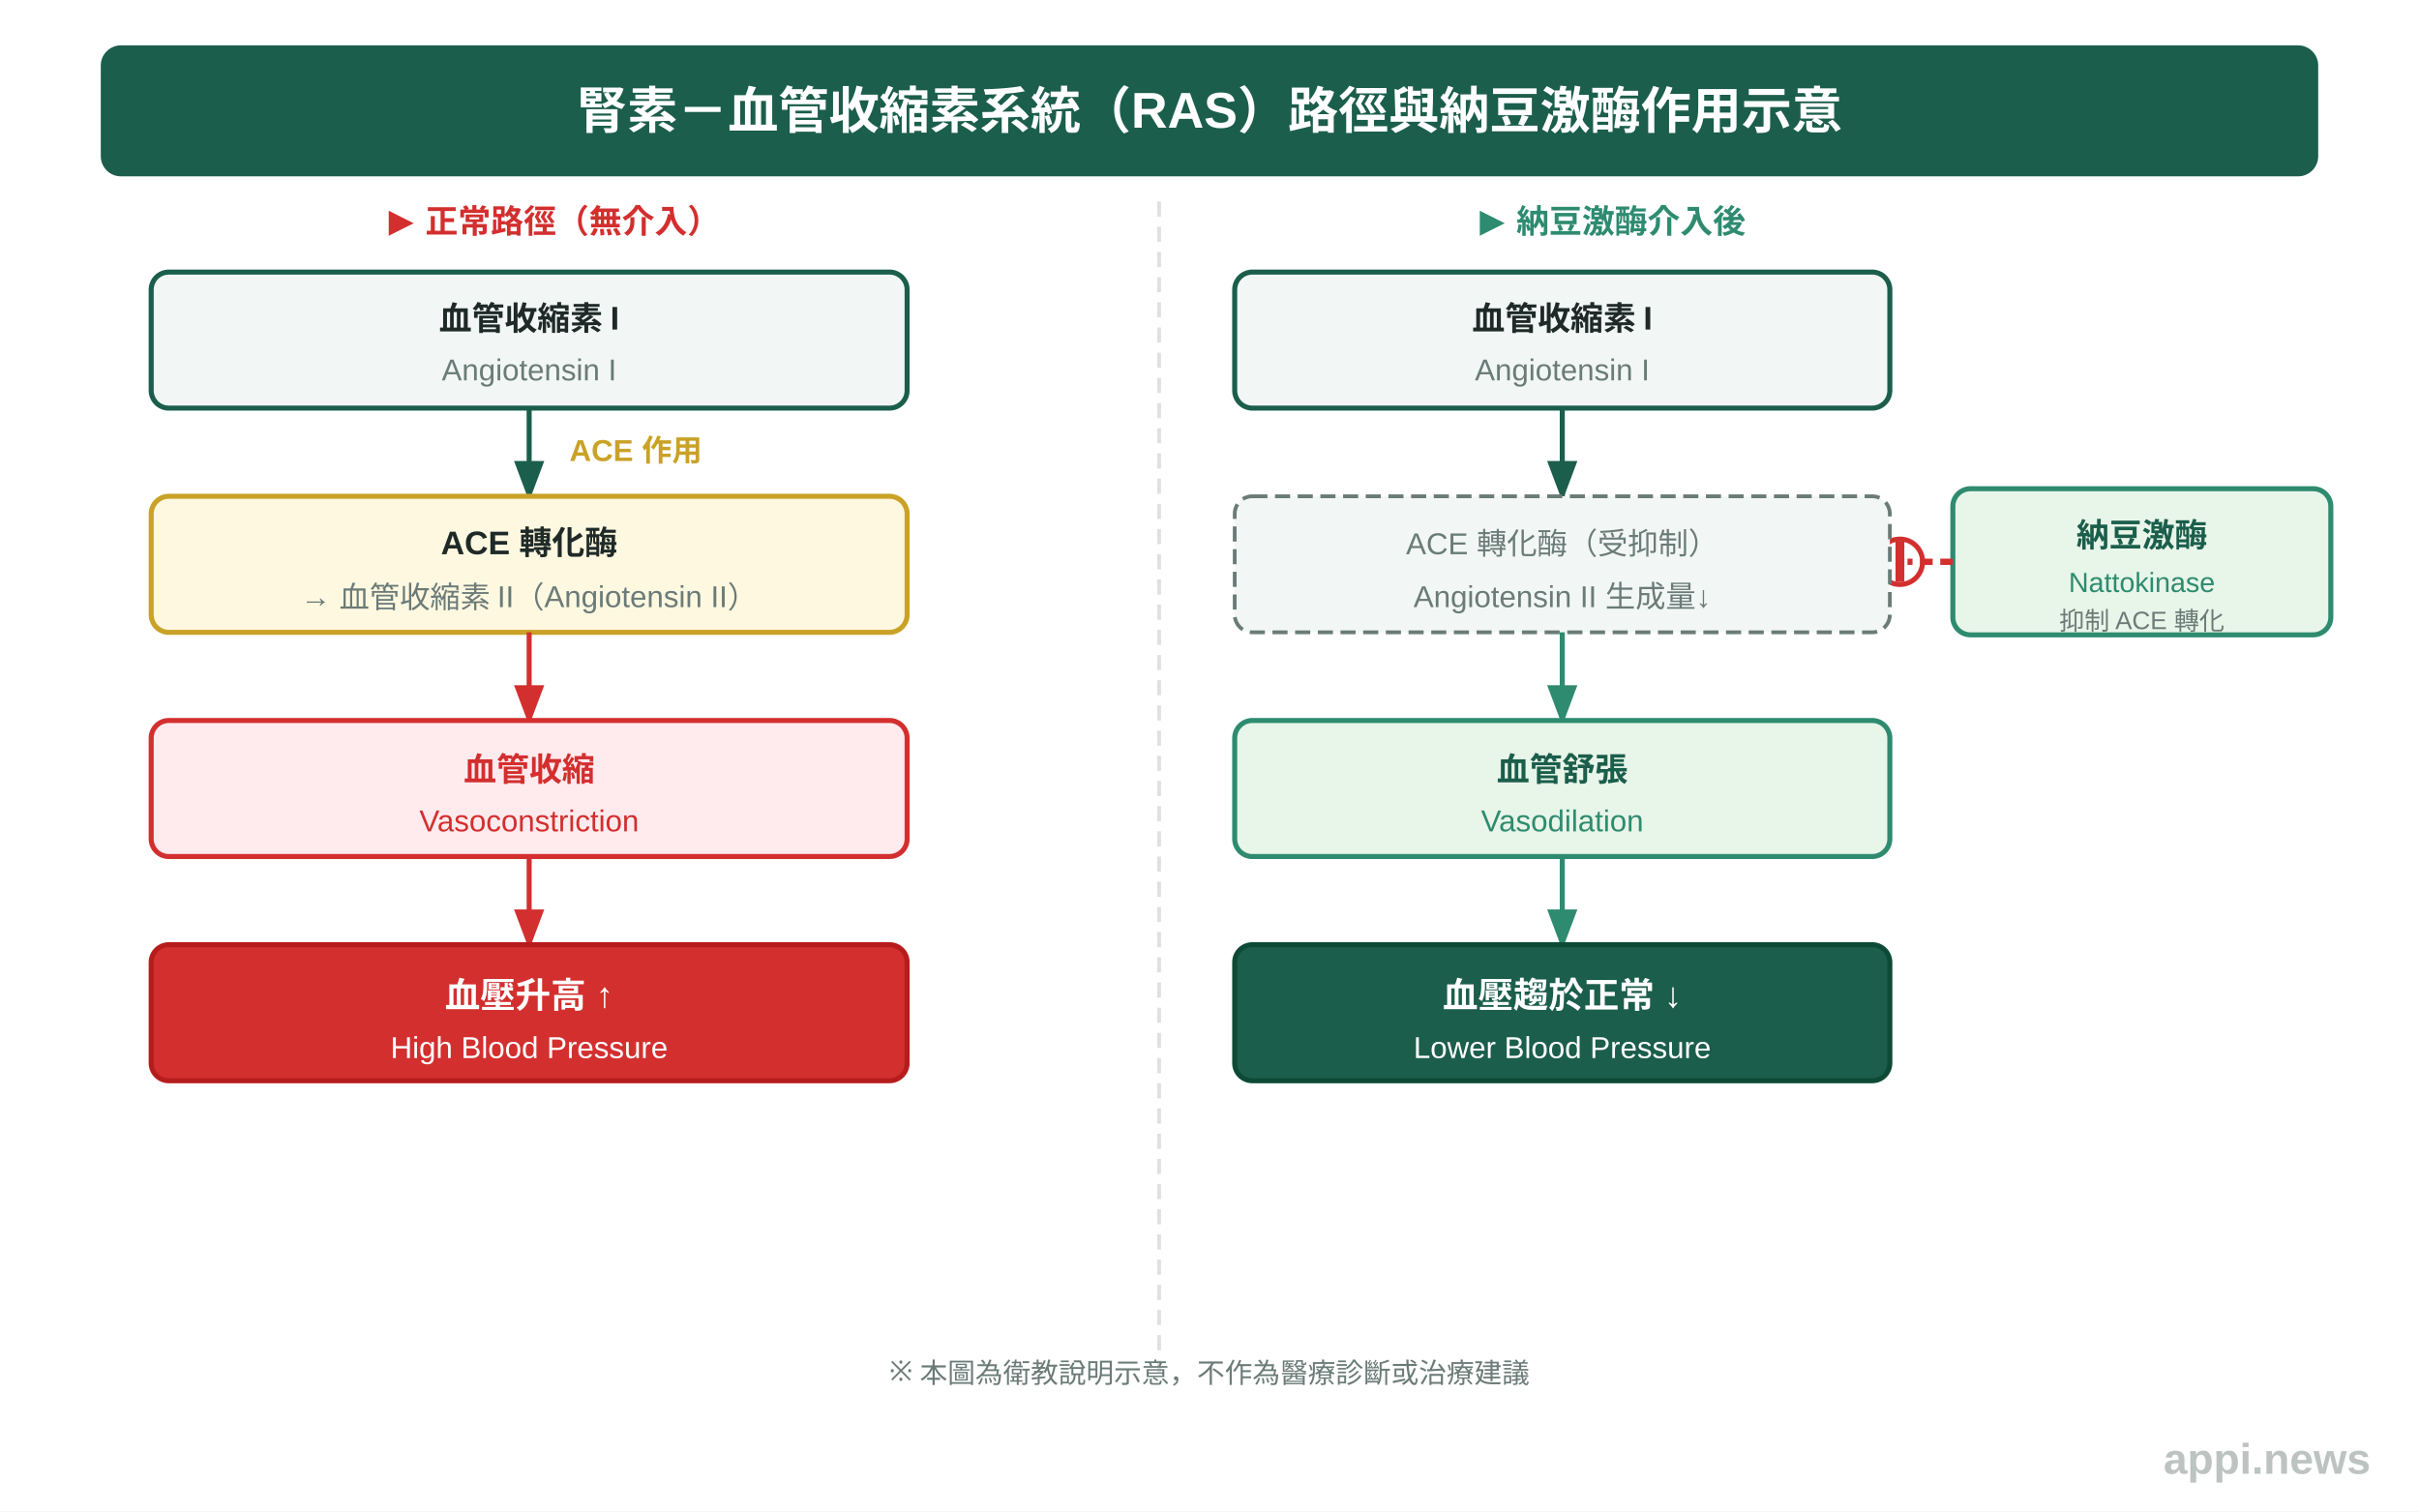
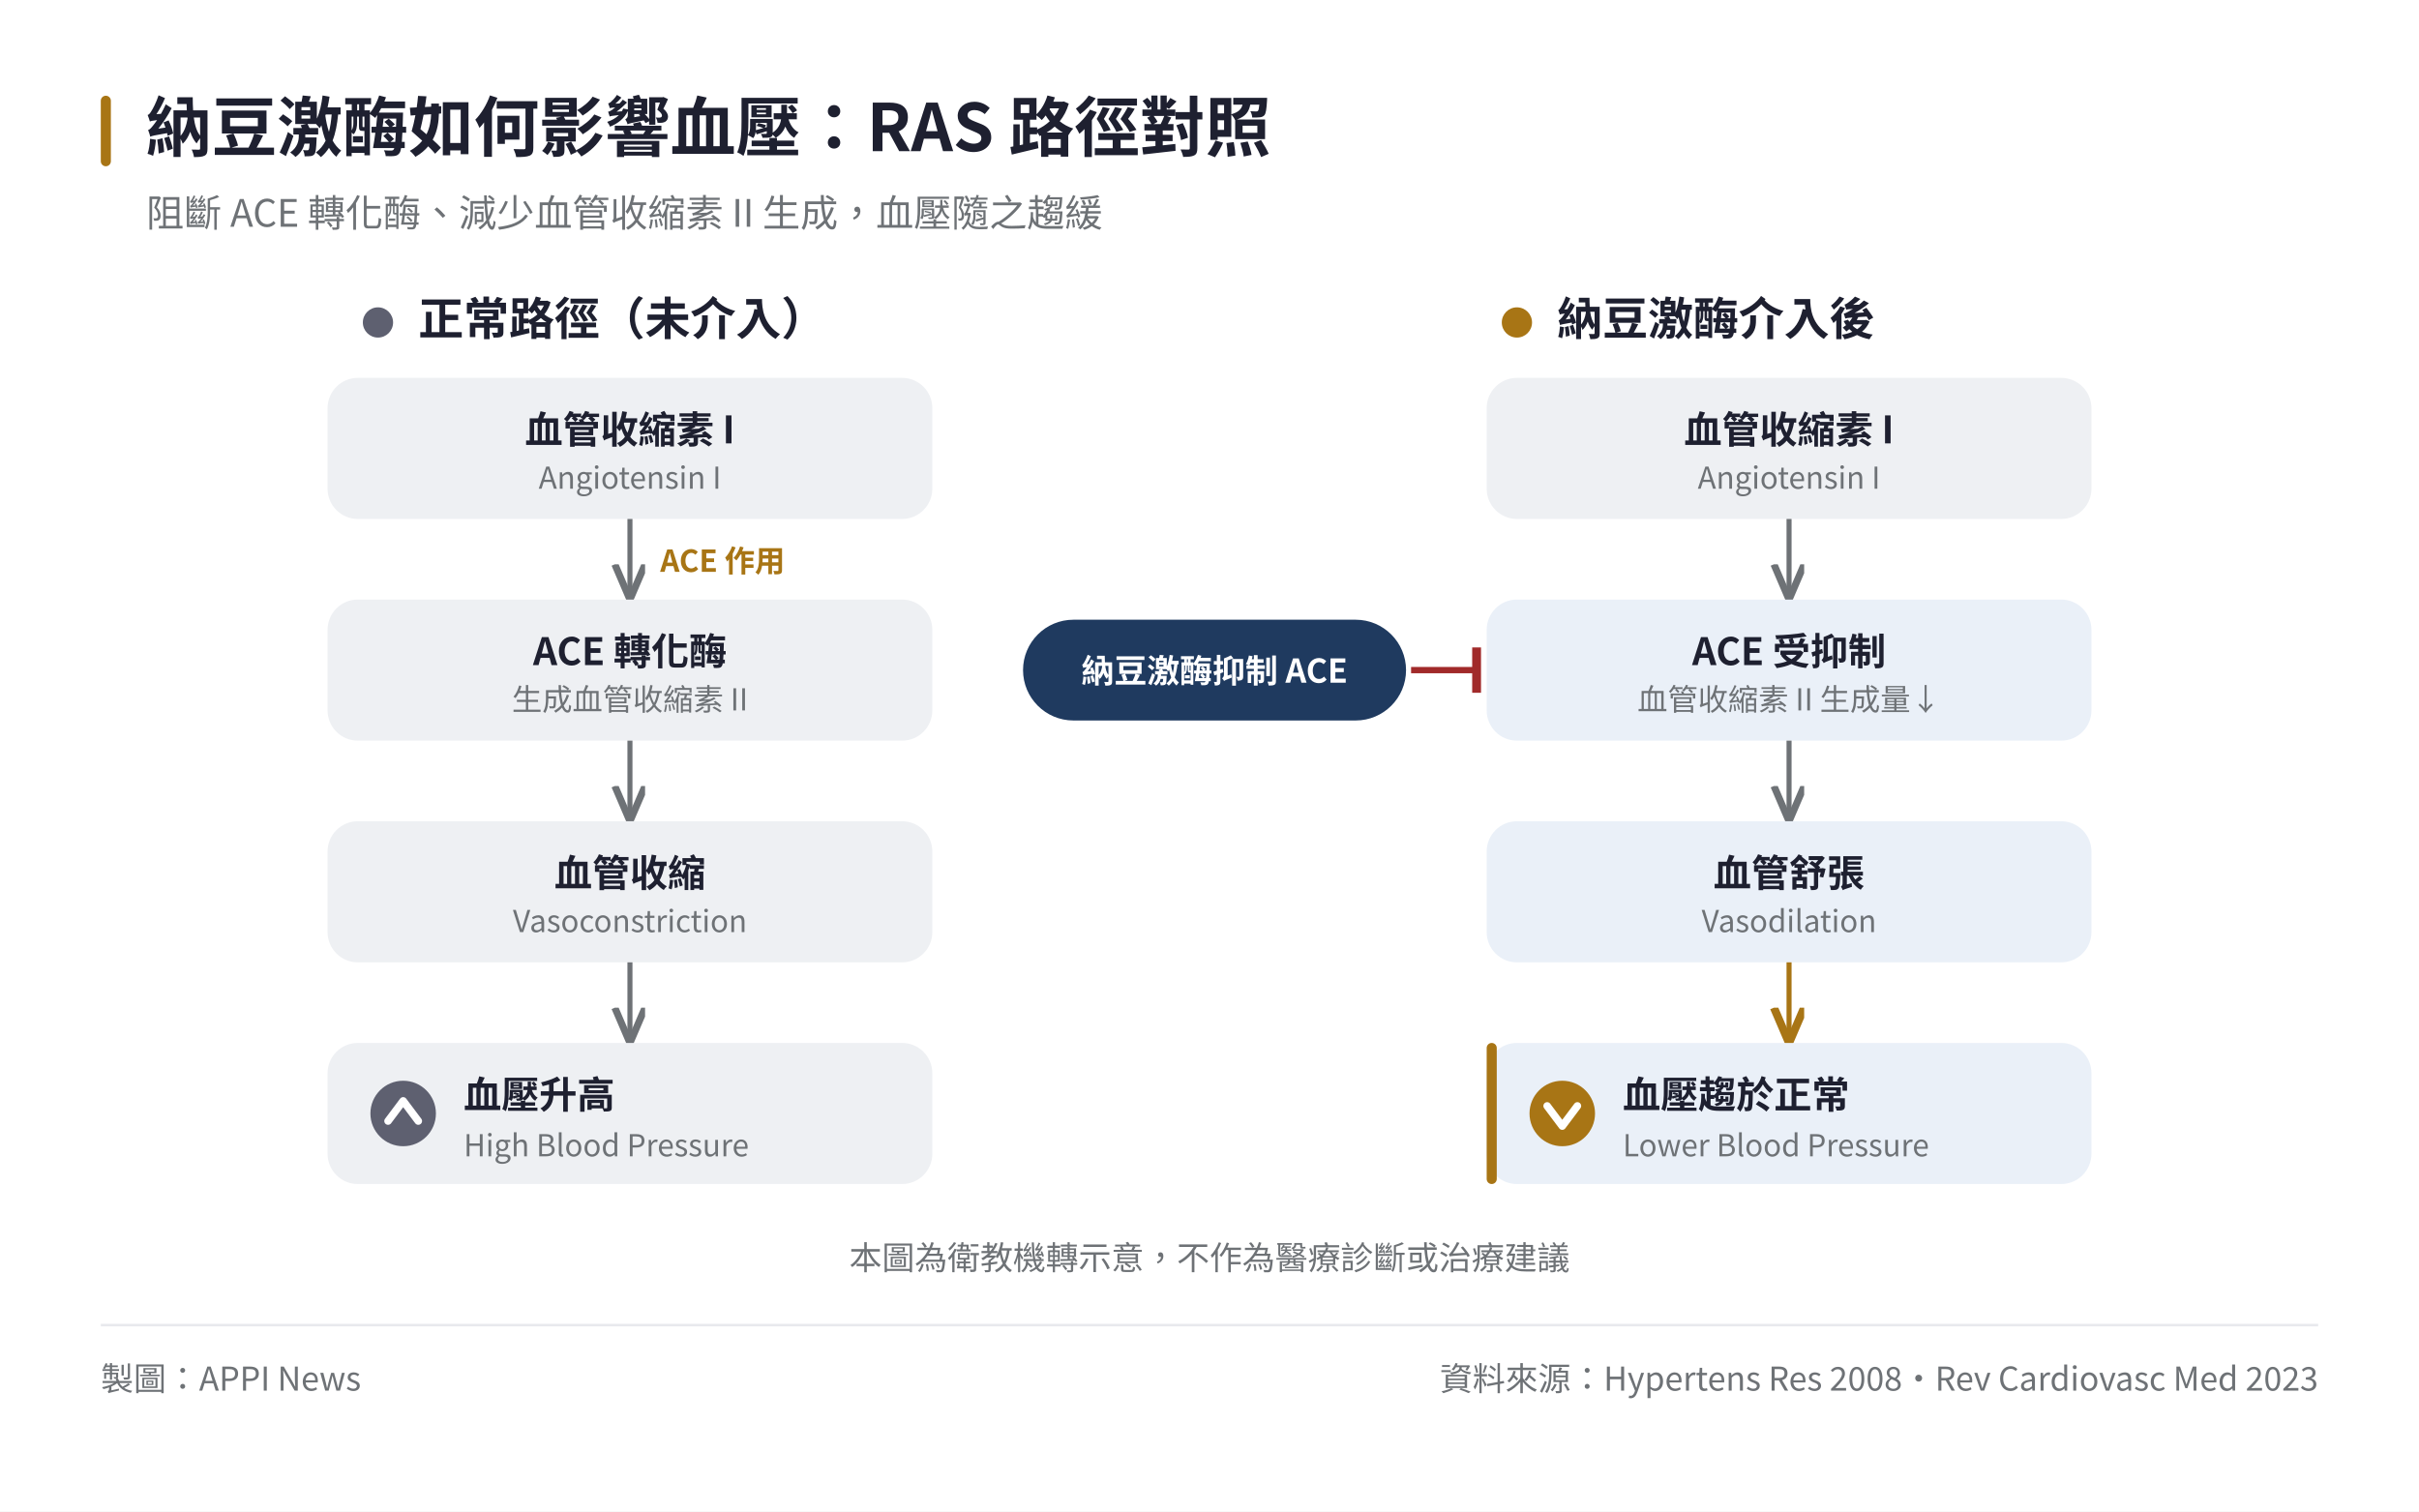
- <svg xmlns="http://www.w3.org/2000/svg" viewBox="0 0 960 600" width="960" height="600">
+ <svg xmlns="http://www.w3.org/2000/svg" viewBox="0 0 960 600" width="960" height="600" role="img" aria-label="納豆激酶抑制 ACE 路徑對照圖：正常路徑下血管收縮素 I 經 ACE 轉化為血管收縮素 II 導致血管收縮、血壓升高；納豆激酶介入後抑制 ACE、血管收縮素 II 生成量下降、血管舒張、血壓趨於正常">
+   <style>
+ text{font-family:'Noto Sans TC','PingFang TC','Microsoft JhengHei','Noto Sans CJK TC','Heiti TC',sans-serif;}
+ .title{font-size:26px;font-weight:700;fill:#1e2030;}
+ .deck{font-size:15px;fill:#6e7276;}
+ .head{font-size:18px;font-weight:700;fill:#1e2030;}
+ .node{font-size:15px;font-weight:700;fill:#1e2030;}
+ .en{font-size:12px;fill:#6e7276;}
+ .tag{font-size:12px;font-weight:700;fill:#a87515;}
+ .pill{font-size:13px;font-weight:700;fill:#ffffff;}
+ .foot{font-size:13px;fill:#6e7276;}
+ .note{font-size:13px;fill:#6e7276;}
+ </style>
  <defs>
-     <style>text{font-family:'Microsoft JhengHei','Noto Sans TC',Arial,sans-serif}</style>
-     <marker id="ag" markerWidth="8" markerHeight="6" refX="7" refY="3" orient="auto">
-       <polygon points="0 0,8 3,0 6" fill="#1B5E4B" />
+     <marker id="arG" markerWidth="9" markerHeight="9" refX="6" refY="3" orient="auto">
+       <path d="M0 0 L7 3 L0 6" fill="none" stroke="#6e7276" stroke-width="1.4" />
    </marker>
-     <marker id="ar" markerWidth="8" markerHeight="6" refX="7" refY="3" orient="auto">
-       <polygon points="0 0,8 3,0 6" fill="#D32F2F" />
-     </marker>
-     <marker id="ag2" markerWidth="8" markerHeight="6" refX="7" refY="3" orient="auto">
-       <polygon points="0 0,8 3,0 6" fill="#2E8B6F" />
+     <marker id="arGold" markerWidth="9" markerHeight="9" refX="6" refY="3" orient="auto">
+       <path d="M0 0 L7 3 L0 6" fill="none" stroke="#a87515" stroke-width="1.6" />
    </marker>
  </defs>
-   <rect width="960" height="600" fill="#fff" />
-   <rect x="40" y="18" width="880" height="52" rx="8" fill="#1B5E4B" />
-   <text x="480" y="51" text-anchor="middle" fill="#fff" font-size="20" font-weight="bold">腎素－血管收縮素系統（RAS）路徑與納豆激酶作用示意</text>
-   <text x="220" y="92" text-anchor="middle" fill="#D32F2F" font-size="13" font-weight="bold">▶ 正常路徑（無介入）</text>
-   <text x="640" y="92" text-anchor="middle" fill="#2E8B6F" font-size="13" font-weight="bold">▶ 納豆激酶介入後</text>
-   <line x1="460" y1="80" x2="460" y2="545" stroke="#e0e0e0" stroke-width="1.5" stroke-dasharray="6,4" />
-   <rect x="60" y="108" width="300" height="54" rx="7" fill="#F2F7F5" stroke="#1B5E4B" stroke-width="2" />
-   <text x="210" y="131" text-anchor="middle" fill="#1F2A28" font-size="13" font-weight="bold">血管收縮素 I</text>
-   <text x="210" y="151" text-anchor="middle" fill="#6B7B77" font-size="12">Angiotensin I</text>
-   <line x1="210" y1="162" x2="210" y2="197" stroke="#1B5E4B" stroke-width="2" marker-end="url(#ag)" />
-   <text x="226" y="183" fill="#C9A227" font-size="12" font-weight="bold">ACE 作用</text>
-   <rect x="60" y="197" width="300" height="54" rx="7" fill="#FFF8E1" stroke="#C9A227" stroke-width="2" />
-   <text x="210" y="220" text-anchor="middle" fill="#1F2A28" font-size="13" font-weight="bold">ACE 轉化酶</text>
-   <text x="210" y="241" text-anchor="middle" fill="#6B7B77" font-size="12">→ 血管收縮素 II（Angiotensin II）</text>
-   <line x1="210" y1="251" x2="210" y2="286" stroke="#D32F2F" stroke-width="2" marker-end="url(#ar)" />
-   <rect x="60" y="286" width="300" height="54" rx="7" fill="#FFEBEE" stroke="#D32F2F" stroke-width="2" />
-   <text x="210" y="310" text-anchor="middle" fill="#D32F2F" font-size="13" font-weight="bold">血管收縮</text>
-   <text x="210" y="330" text-anchor="middle" fill="#D32F2F" font-size="12">Vasoconstriction</text>
-   <line x1="210" y1="340" x2="210" y2="375" stroke="#D32F2F" stroke-width="2" marker-end="url(#ar)" />
-   <rect x="60" y="375" width="300" height="54" rx="7" fill="#D32F2F" stroke="#B71C1C" stroke-width="2" />
-   <text x="210" y="400" text-anchor="middle" fill="#fff" font-size="14" font-weight="bold">血壓升高 ↑</text>
-   <text x="210" y="420" text-anchor="middle" fill="#fff" font-size="12">High Blood Pressure</text>
-   <rect x="490" y="108" width="260" height="54" rx="7" fill="#F2F7F5" stroke="#1B5E4B" stroke-width="2" />
-   <text x="620" y="131" text-anchor="middle" fill="#1F2A28" font-size="13" font-weight="bold">血管收縮素 I</text>
-   <text x="620" y="151" text-anchor="middle" fill="#6B7B77" font-size="12">Angiotensin I</text>
-   <line x1="620" y1="162" x2="620" y2="197" stroke="#1B5E4B" stroke-width="2" marker-end="url(#ag)" />
-   <rect x="775" y="194" width="150" height="58" rx="7" fill="#E8F5E9" stroke="#2E8B6F" stroke-width="2" />
-   <text x="850" y="217" text-anchor="middle" fill="#1B5E4B" font-size="13" font-weight="bold">納豆激酶</text>
-   <text x="850" y="235" text-anchor="middle" fill="#2E8B6F" font-size="11">Nattokinase</text>
-   <text x="850" y="250" text-anchor="middle" fill="#6B7B77" font-size="10">抑制 ACE 轉化</text>
-   <line x1="775" y1="223" x2="757" y2="223" stroke="#D32F2F" stroke-width="2.5" stroke-dasharray="5,3" />
-   <line x1="754" y1="215" x2="754" y2="231" stroke="#D32F2F" stroke-width="3.5" />
-   <circle cx="754" cy="223" r="9" fill="none" stroke="#D32F2F" stroke-width="2" />
-   <rect x="490" y="197" width="260" height="54" rx="7" fill="#F2F7F5" stroke="#6B7B77" stroke-width="1.5" stroke-dasharray="6,3" />
-   <text x="620" y="220" text-anchor="middle" fill="#6B7B77" font-size="12">ACE 轉化酶（受抑制）</text>
-   <text x="620" y="241" text-anchor="middle" fill="#6B7B77" font-size="12">Angiotensin II 生成量↓</text>
-   <line x1="620" y1="251" x2="620" y2="286" stroke="#2E8B6F" stroke-width="2" marker-end="url(#ag2)" />
-   <rect x="490" y="286" width="260" height="54" rx="7" fill="#E8F5E9" stroke="#2E8B6F" stroke-width="2" />
-   <text x="620" y="310" text-anchor="middle" fill="#1B5E4B" font-size="13" font-weight="bold">血管舒張</text>
-   <text x="620" y="330" text-anchor="middle" fill="#2E8B6F" font-size="12">Vasodilation</text>
-   <line x1="620" y1="340" x2="620" y2="375" stroke="#2E8B6F" stroke-width="2" marker-end="url(#ag2)" />
-   <rect x="490" y="375" width="260" height="54" rx="7" fill="#1B5E4B" stroke="#0D4A35" stroke-width="2" />
-   <text x="620" y="400" text-anchor="middle" fill="#fff" font-size="14" font-weight="bold">血壓趨於正常 ↓</text>
-   <text x="620" y="420" text-anchor="middle" fill="#fff" font-size="12">Lower Blood Pressure</text>
-   <text x="480" y="548" text-anchor="middle" fill="#6B7B77" font-size="11">※ 本圖為衛教說明示意，不作為醫療診斷或治療建議</text>
-   <text x="940.8" y="585" text-anchor="end" font-family="sans-serif" font-size="17" fill="#6B7B77" fill-opacity="0.45" font-weight="600">appi.news</text>
+   <rect width="960" height="600" fill="#ffffff" />
+   <rect x="40" y="38" width="4" height="28" rx="2" fill="#a87515" />
+   <text x="58" y="60" class="title">納豆激酶如何影響血壓：RAS 路徑對照</text>
+   <text x="58" y="90" class="deck">阻斷 ACE 轉化酶、減少血管收縮素 II 生成，血壓隨之趨緩</text>
+   <circle cx="150" cy="128" r="6" fill="#5e6070" />
+   <text x="166" y="133" class="head">正常路徑（未介入）</text>
+   <circle cx="602" cy="128" r="6" fill="#a87515" />
+   <text x="618" y="133" class="head">納豆激酶介入後</text>
+   <rect x="130" y="150" width="240" height="56" rx="12" fill="#eef0f3" />
+   <text x="250" y="176" text-anchor="middle" class="node">血管收縮素 I</text>
+   <text x="250" y="194" text-anchor="middle" class="en">Angiotensin I</text>
+   <line x1="250" y1="206" x2="250" y2="236" stroke="#6e7276" stroke-width="2" marker-end="url(#arG)" />
+   <text x="262" y="227" class="tag">ACE 作用</text>
+   <rect x="130" y="238" width="240" height="56" rx="12" fill="#eef0f3" />
+   <text x="250" y="264" text-anchor="middle" class="node">ACE 轉化酶</text>
+   <text x="250" y="282" text-anchor="middle" class="en">生成血管收縮素 II</text>
+   <line x1="250" y1="294" x2="250" y2="324" stroke="#6e7276" stroke-width="2" marker-end="url(#arG)" />
+   <rect x="130" y="326" width="240" height="56" rx="12" fill="#eef0f3" />
+   <text x="250" y="352" text-anchor="middle" class="node">血管收縮</text>
+   <text x="250" y="370" text-anchor="middle" class="en">Vasoconstriction</text>
+   <line x1="250" y1="382" x2="250" y2="412" stroke="#6e7276" stroke-width="2" marker-end="url(#arG)" />
+   <rect x="130" y="414" width="240" height="56" rx="12" fill="#eef0f3" />
+   <circle cx="160" cy="442" r="13" fill="#5e6070" />
+   <path d="M154 445 L160 437 L166 445" fill="none" stroke="#ffffff" stroke-width="3" stroke-linecap="round" stroke-linejoin="round" />
+   <text x="184" y="440" class="node">血壓升高</text>
+   <text x="184" y="459" class="en">High Blood Pressure</text>
+   <rect x="590" y="150" width="240" height="56" rx="12" fill="#eef0f3" />
+   <text x="710" y="176" text-anchor="middle" class="node">血管收縮素 I</text>
+   <text x="710" y="194" text-anchor="middle" class="en">Angiotensin I</text>
+   <line x1="710" y1="206" x2="710" y2="236" stroke="#6e7276" stroke-width="2" marker-end="url(#arG)" />
+   <rect x="406" y="246" width="152" height="40" rx="20" fill="#1f3a5f" />
+   <text x="482" y="271" text-anchor="middle" class="pill">納豆激酶抑制 ACE</text>
+   <line x1="560" y1="266" x2="585" y2="266" stroke="#a12a2a" stroke-width="2.5" />
+   <line x1="586" y1="257" x2="586" y2="275" stroke="#a12a2a" stroke-width="3.5" />
+   <rect x="590" y="238" width="240" height="56" rx="12" fill="#eaf0f8" />
+   <text x="710" y="264" text-anchor="middle" class="node">ACE 受抑制</text>
+   <text x="710" y="282" text-anchor="middle" class="en">血管收縮素 II 生成量↓</text>
+   <line x1="710" y1="294" x2="710" y2="324" stroke="#6e7276" stroke-width="2" marker-end="url(#arG)" />
+   <rect x="590" y="326" width="240" height="56" rx="12" fill="#eaf0f8" />
+   <text x="710" y="352" text-anchor="middle" class="node">血管舒張</text>
+   <text x="710" y="370" text-anchor="middle" class="en">Vasodilation</text>
+   <line x1="710" y1="382" x2="710" y2="412" stroke="#a87515" stroke-width="2" marker-end="url(#arGold)" />
+   <rect x="590" y="414" width="240" height="56" rx="12" fill="#eaf0f8" />
+   <rect x="590" y="414" width="4" height="56" rx="2" fill="#a87515" />
+   <circle cx="620" cy="442" r="13" fill="#a87515" />
+   <path d="M614 439 L620 447 L626 439" fill="none" stroke="#ffffff" stroke-width="3" stroke-linecap="round" stroke-linejoin="round" />
+   <text x="644" y="440" class="node">血壓趨於正常</text>
+   <text x="644" y="459" class="en">Lower Blood Pressure</text>
+   <text x="480" y="504" text-anchor="middle" class="note">本圖為衛教機轉示意，不作為醫療診斷或治療建議</text>
+   <line x1="40" y1="526" x2="920" y2="526" stroke="#e8e9ed" stroke-width="1" />
+   <text x="40" y="552" class="foot">製圖：APPI News</text>
+   <text x="920" y="552" text-anchor="end" class="foot">資料來源：Hypertens Res 2008・Rev Cardiovasc Med 2023</text>
</svg>
